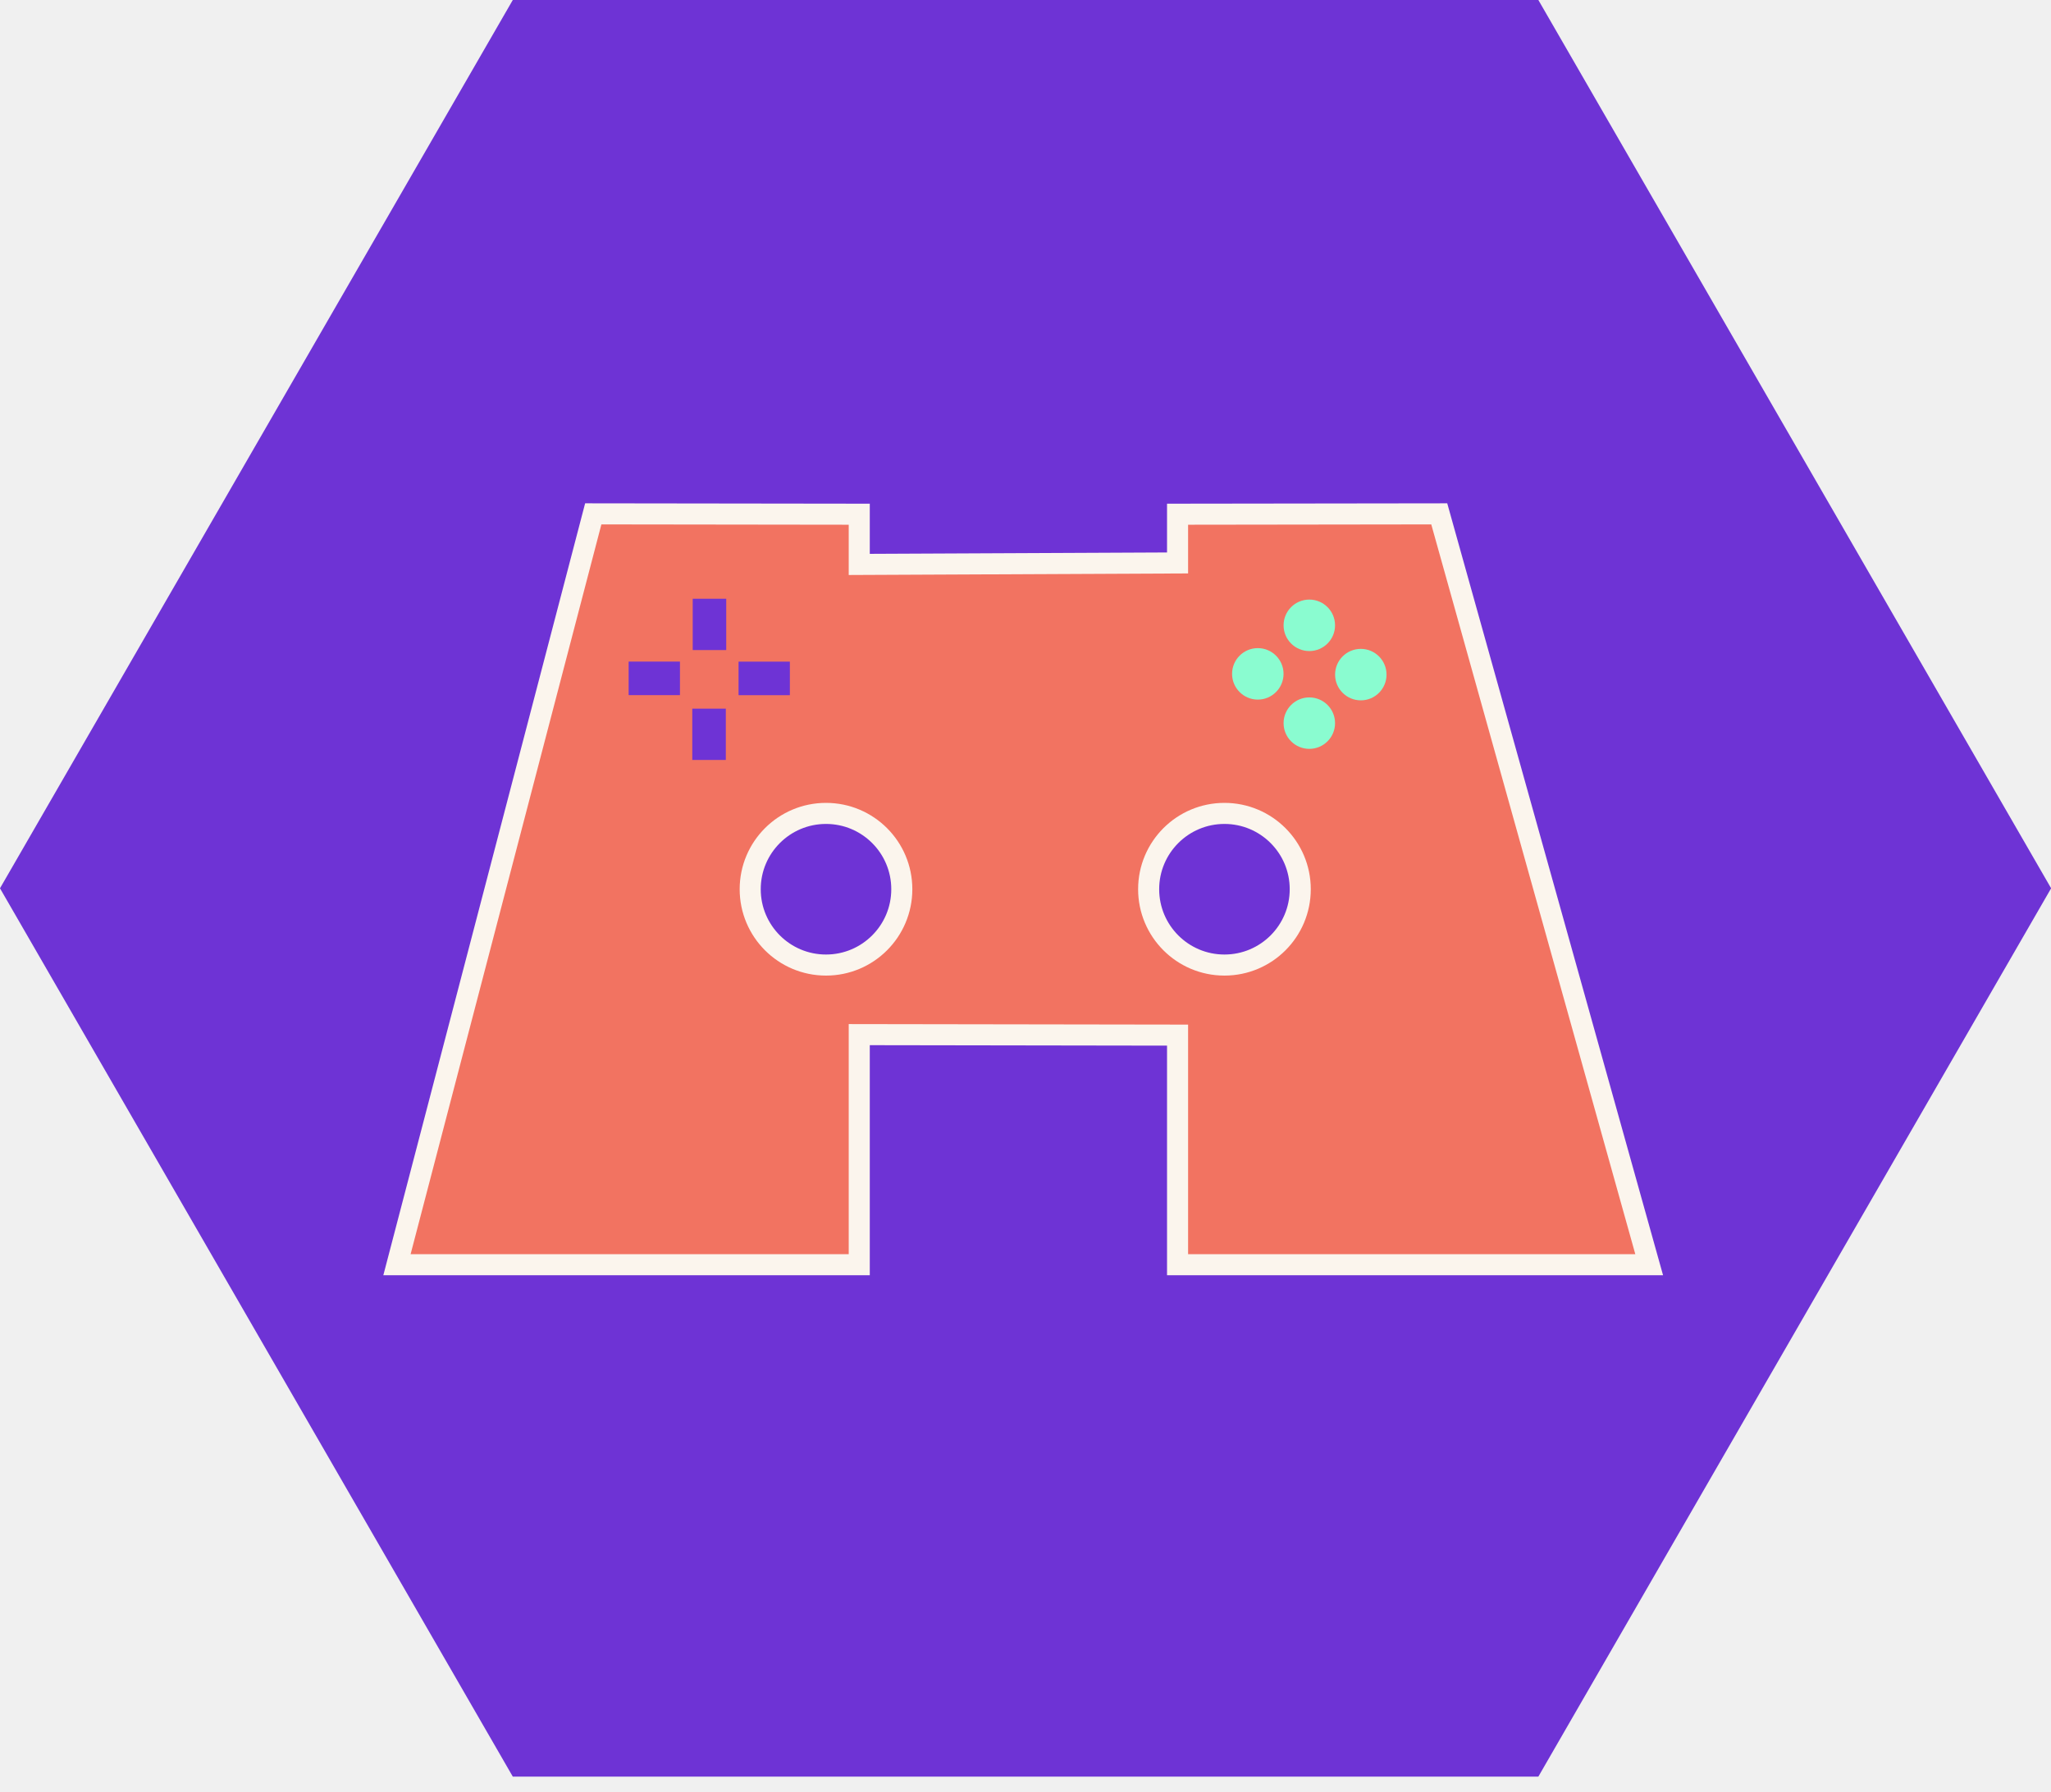
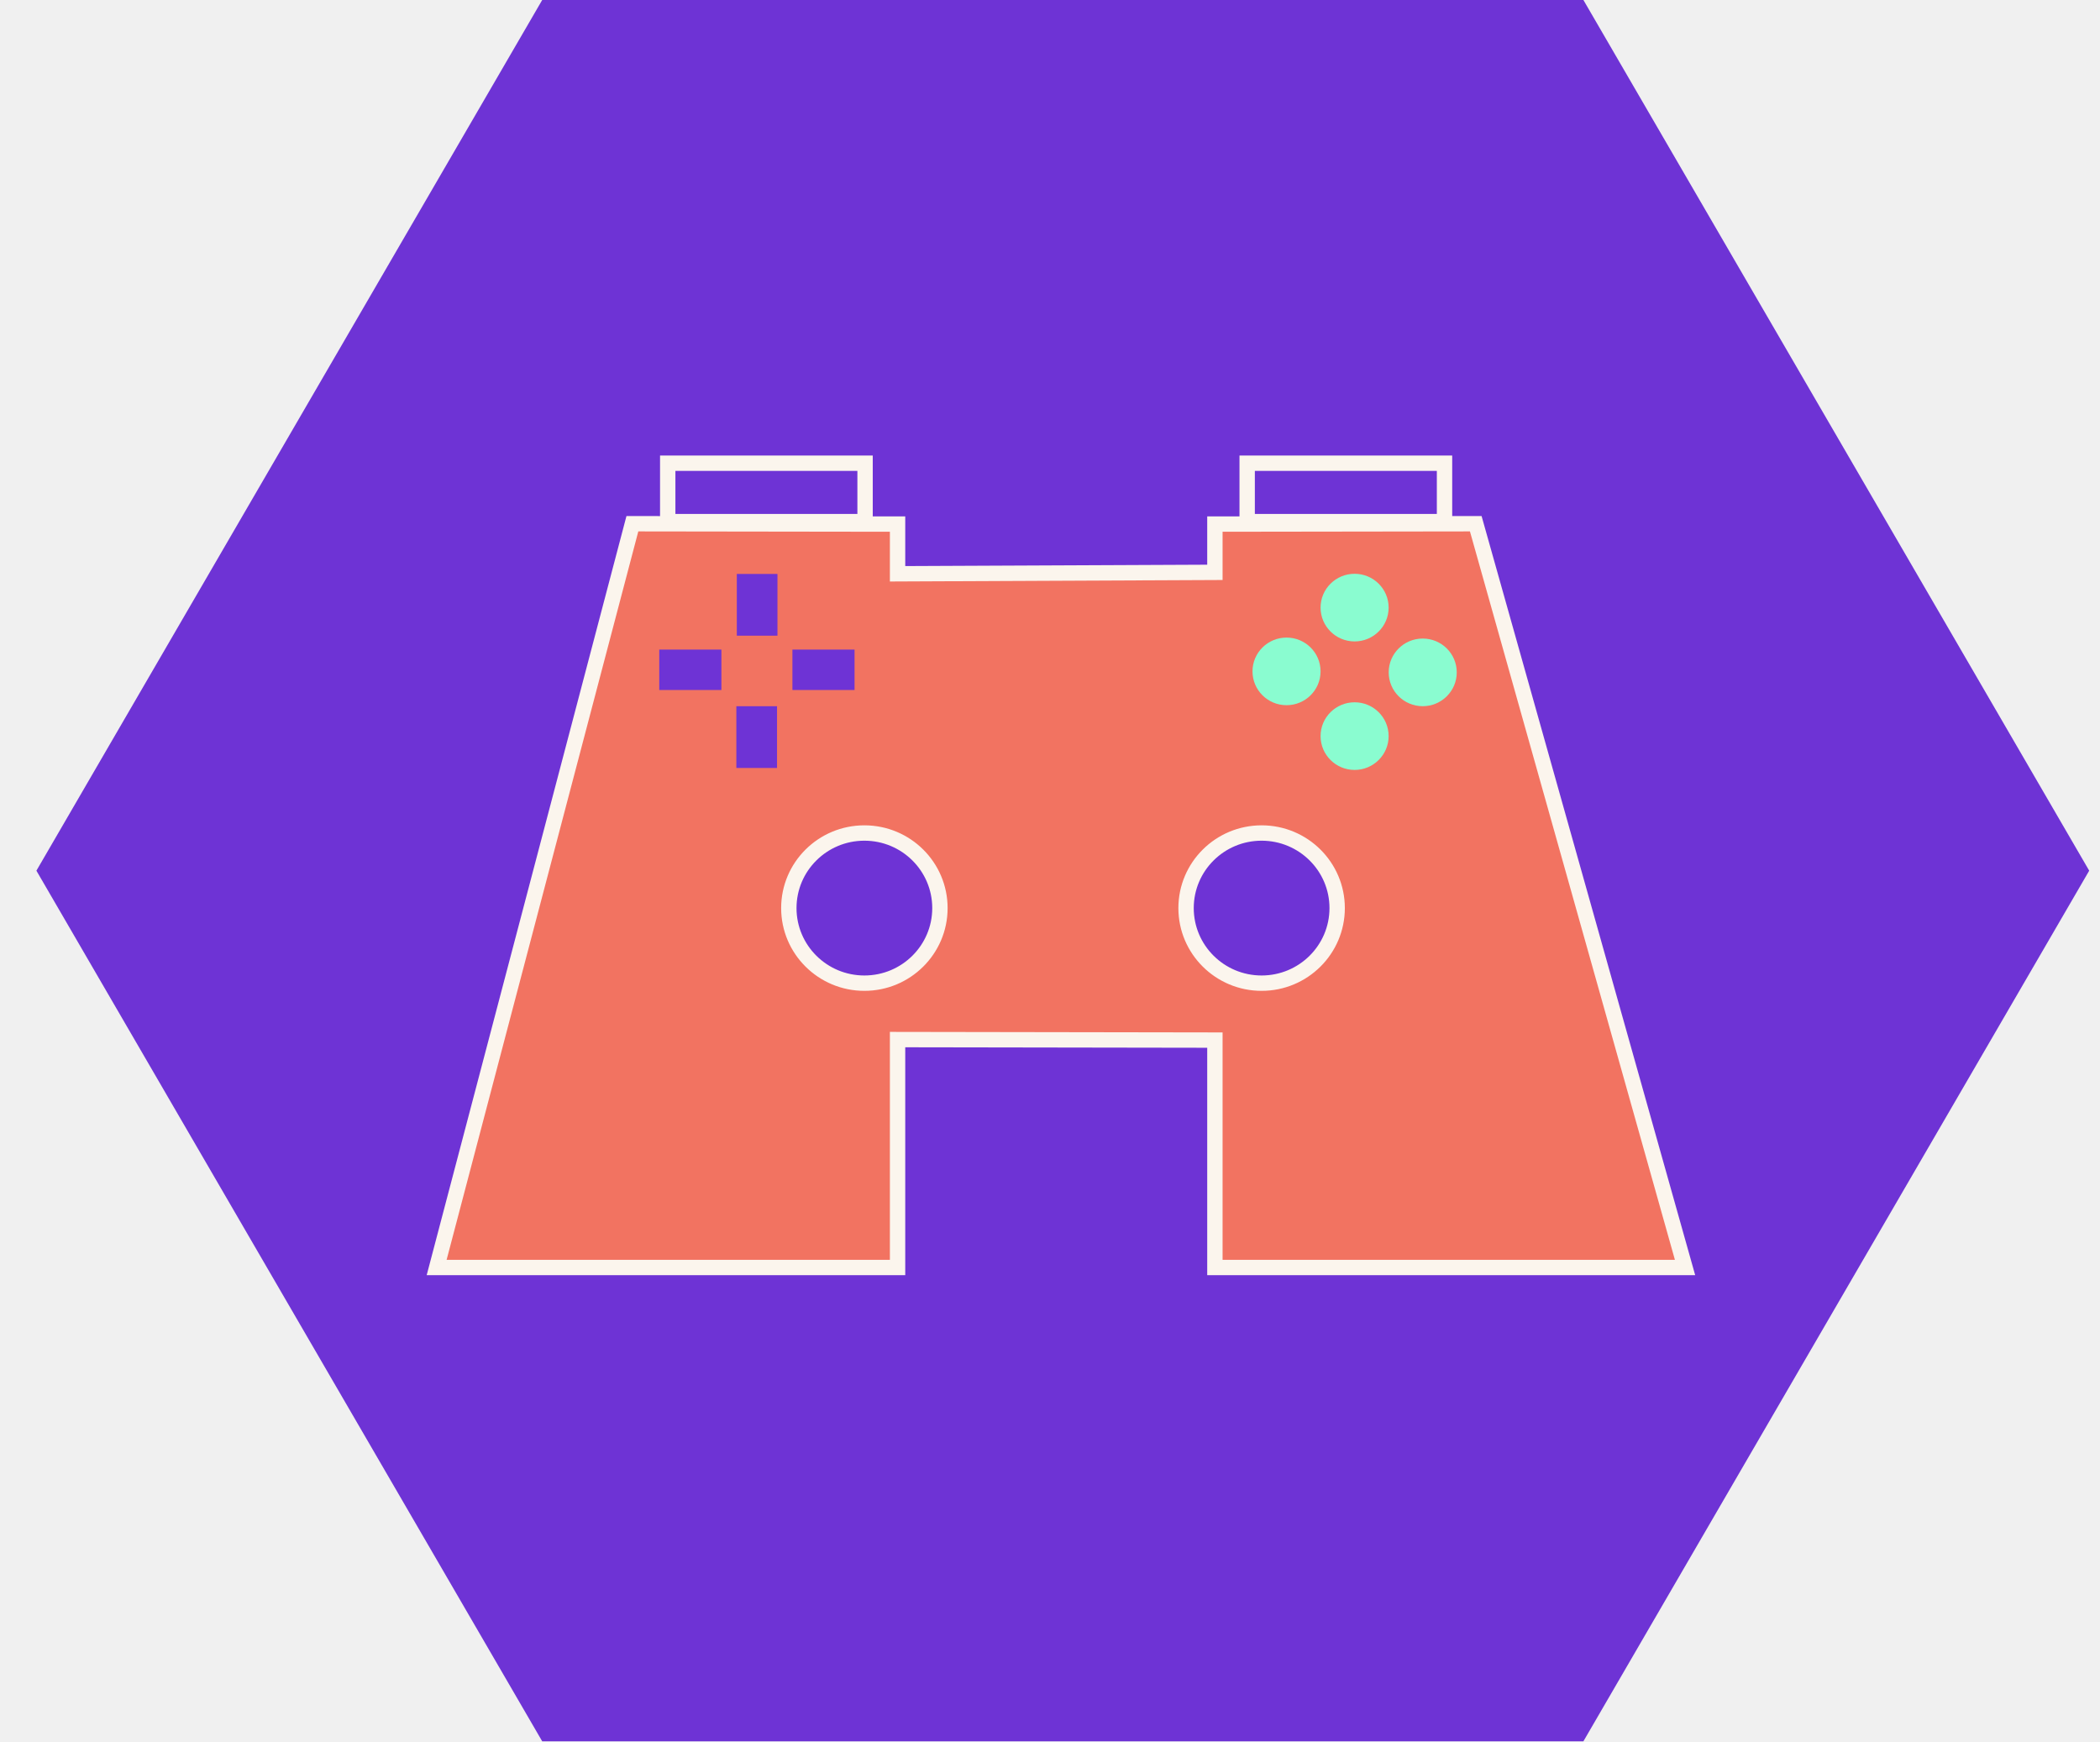
- <svg xmlns="http://www.w3.org/2000/svg" width="71" height="62" viewBox="0 0 71 62" fill="none">
-   <path d="M52.965 60.993H18.04L0.577 30.746L18.04 0.5H52.965L70.427 30.746L52.965 60.993Z" fill="#6E33D5" stroke="#6E33D5" />
-   <path d="M13.742 43.774H29.745V35.811L40.764 35.828V43.774H57.09L49.823 17.786L40.764 17.798V19.485L29.745 19.536V17.798L20.537 17.786L13.742 43.774Z" fill="#F27361" stroke="#FBF5ED" stroke-width="0.729" stroke-miterlimit="10" />
-   <path d="M25.14 20.724H23.98V22.5H25.14V20.724Z" fill="#6E33D5" />
-   <path d="M23.538 24.06V22.899H21.762V24.06H23.538Z" fill="#6E33D5" />
-   <path d="M27.343 24.062V22.901H25.567V24.062H27.343Z" fill="#6E33D5" />
-   <path d="M25.126 24.528H23.965V26.304H25.126V24.528Z" fill="#6E33D5" />
-   <path d="M45.325 22.535C45.817 22.535 46.216 22.136 46.216 21.644C46.216 21.152 45.817 20.753 45.325 20.753C44.833 20.753 44.434 21.152 44.434 21.644C44.434 22.136 44.833 22.535 45.325 22.535Z" fill="#8AFCD0" />
-   <path d="M45.325 25.92C45.817 25.92 46.216 25.522 46.216 25.03C46.216 24.538 45.817 24.139 45.325 24.139C44.833 24.139 44.434 24.538 44.434 25.03C44.434 25.522 44.833 25.92 45.325 25.92Z" fill="#8AFCD0" />
-   <path d="M43.542 24.215C44.034 24.215 44.433 23.816 44.433 23.324C44.433 22.832 44.034 22.433 43.542 22.433C43.05 22.433 42.651 22.832 42.651 23.324C42.651 23.816 43.05 24.215 43.542 24.215Z" fill="#8AFCD0" />
-   <path d="M47.108 24.241C47.6 24.241 47.998 23.842 47.998 23.35C47.998 22.858 47.6 22.459 47.108 22.459C46.616 22.459 46.217 22.858 46.217 23.35C46.217 23.842 46.616 24.241 47.108 24.241Z" fill="#8AFCD0" />
-   <path d="M28.594 33.403C30.044 33.403 31.218 32.228 31.218 30.778C31.218 29.329 30.044 28.154 28.594 28.154C27.145 28.154 25.97 29.329 25.97 30.778C25.97 32.228 27.145 33.403 28.594 33.403Z" fill="#6E33D5" stroke="#FBF5ED" stroke-width="0.729" stroke-miterlimit="10" />
-   <path d="M42.387 33.403C43.837 33.403 45.011 32.228 45.011 30.778C45.011 29.329 43.837 28.154 42.387 28.154C40.938 28.154 39.763 29.329 39.763 30.778C39.763 32.228 40.938 33.403 42.387 33.403Z" fill="#6E33D5" stroke="#FBF5ED" stroke-width="0.729" stroke-miterlimit="10" />
+ <svg xmlns="http://www.w3.org/2000/svg" width="82" height="68" viewBox="0 0 82 68" fill="none">
+   <g clip-path="url(#clip0_1202_991)">
+     <path d="M21.982 67.602L2.463 34.001L21.982 0.398H61.02L80.538 34.001L61.02 67.602H21.982Z" fill="#6E33D5" />
+     <path d="M21.75 68L2 34.001L21.75 0H61.25L81 34.001L61.25 68H21.75Z" stroke="#6E33D5" stroke-miterlimit="10" />
+     <path d="M17.05 49.497H35.048V40.597L47.439 40.617V49.497H65.797L57.625 20.452L47.439 20.466V22.351L35.048 22.407V20.466L24.693 20.452L17.05 49.497Z" fill="#F27361" stroke="#FBF5ED" stroke-width="0.6" stroke-miterlimit="10" />
+     <path d="M30.358 22.413H28.771V24.824H30.358V22.413Z" fill="#6E33D5" />
+     <path d="M28.169 26.945V25.367H25.743V26.945H28.169Z" fill="#6E33D5" />
+     <path d="M33.368 26.945V25.367H30.942V26.945H33.368Z" fill="#6E33D5" />
+     <path d="M30.341 27.579H28.753V29.99H30.341V27.579Z" fill="#6E33D5" />
+     <path d="M52.894 25.049C53.628 25.049 54.223 24.457 54.223 23.728C54.223 22.998 53.628 22.407 52.894 22.407C52.16 22.407 51.565 22.998 51.565 23.728C51.565 24.457 52.16 25.049 52.894 25.049Z" fill="#8AFCD0" />
+     <path d="M52.894 30.067C53.628 30.067 54.223 29.475 54.223 28.746C54.223 28.016 53.628 27.425 52.894 27.425C52.16 27.425 51.565 28.016 51.565 28.746C51.565 29.475 52.16 30.067 52.894 30.067Z" fill="#8AFCD0" />
+     <path d="M50.236 27.539C50.97 27.539 51.565 26.948 51.565 26.218C51.565 25.489 50.97 24.898 50.236 24.898C49.502 24.898 48.907 25.489 48.907 26.218C48.907 26.948 49.502 27.539 50.236 27.539Z" fill="#8AFCD0" />
+     <path d="M55.554 27.578C56.288 27.578 56.883 26.986 56.883 26.257C56.883 25.527 56.288 24.936 55.554 24.936C54.82 24.936 54.225 25.527 54.225 26.257C54.225 26.986 54.82 27.578 55.554 27.578Z" fill="#8AFCD0" />
+     <path d="M33.752 38.394C35.381 38.394 36.702 37.081 36.702 35.462C36.702 33.843 35.381 32.53 33.752 32.53C32.123 32.53 30.802 33.843 30.802 35.462C30.802 37.081 32.123 38.394 33.752 38.394Z" fill="#6E33D5" stroke="#FBF5ED" stroke-width="0.6" stroke-miterlimit="10" />
+     <path d="M49.263 38.394C50.892 38.394 52.213 37.081 52.213 35.462C52.213 33.843 50.892 32.53 49.263 32.53C47.634 32.53 46.313 33.843 46.313 35.462C46.313 37.081 47.634 38.394 49.263 38.394Z" fill="#6E33D5" stroke="#FBF5ED" stroke-width="0.6" stroke-miterlimit="10" />
+     <path d="M33.779 18.089H26.073V20.37H33.779V18.089Z" fill="#6E33D5" stroke="#FBF5ED" stroke-width="0.6" stroke-miterlimit="10" />
+     <path d="M56.405 18.089H48.699V20.37H56.405V18.089Z" fill="#6E33D5" stroke="#FBF5ED" stroke-width="0.6" stroke-miterlimit="10" />
+   </g>
+   <defs>
+     <clipPath id="clip0_1202_991">
+       <rect width="82" height="68" fill="white" />
+     </clipPath>
+   </defs>
</svg>
